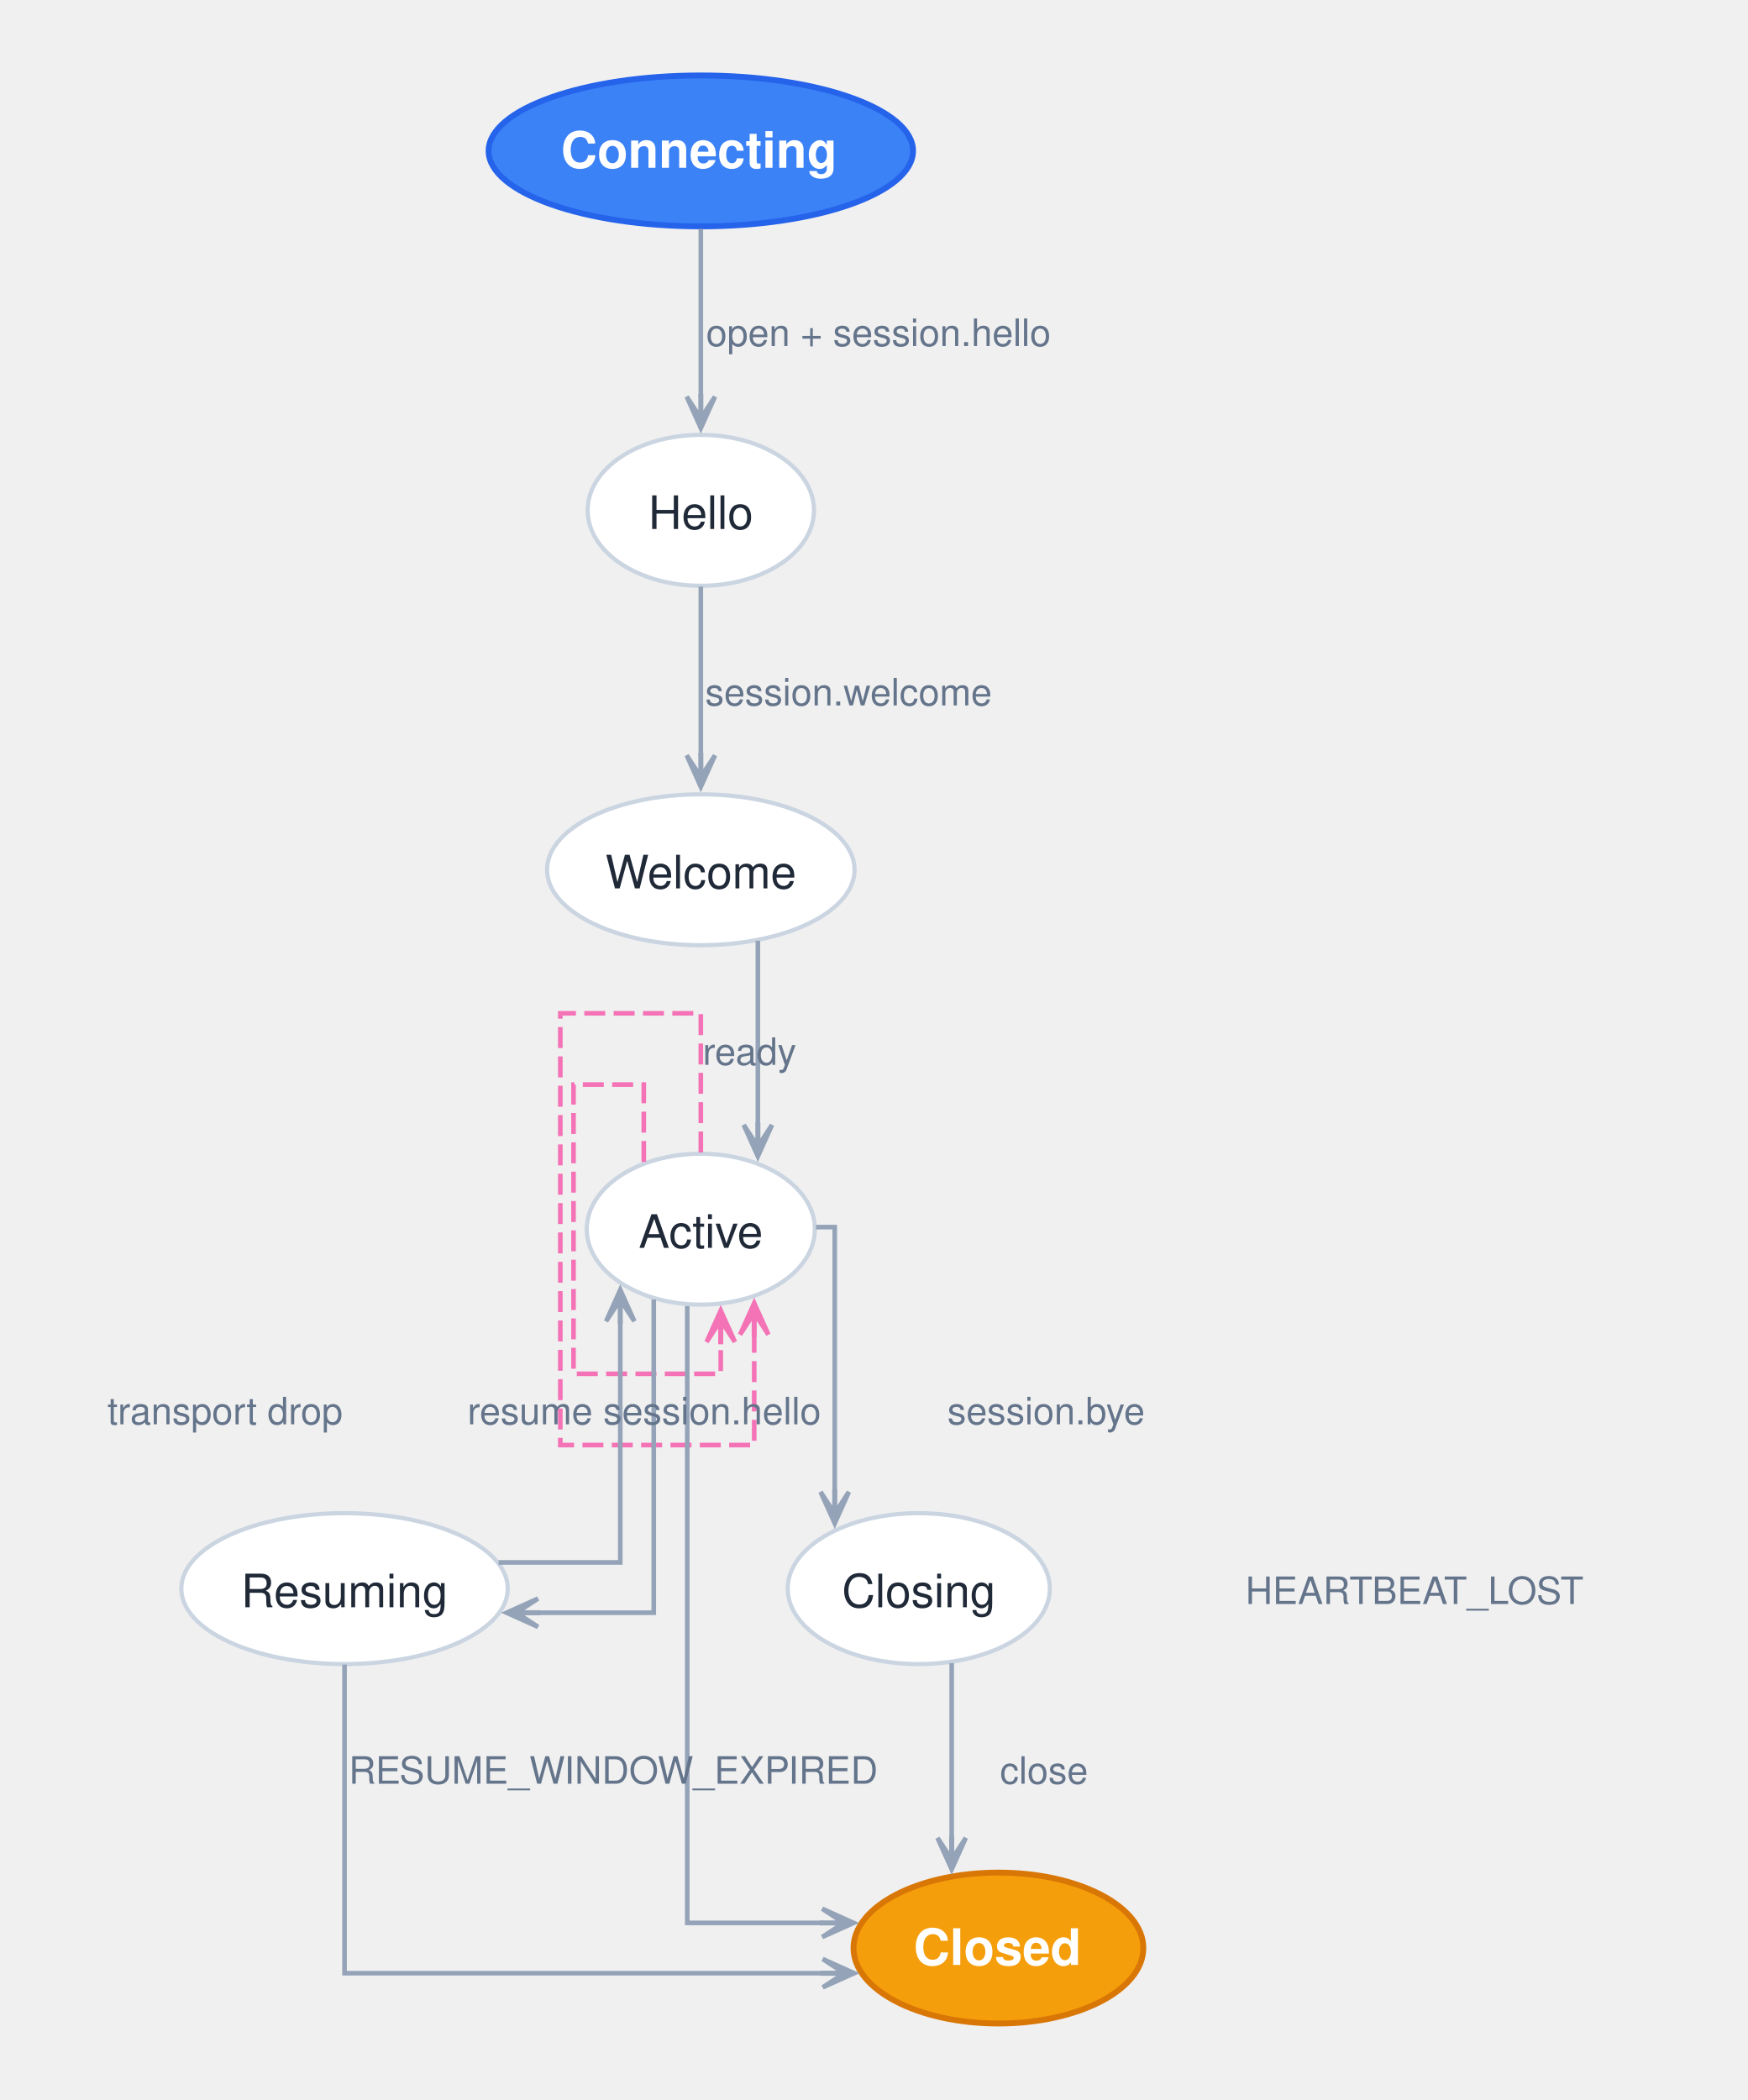
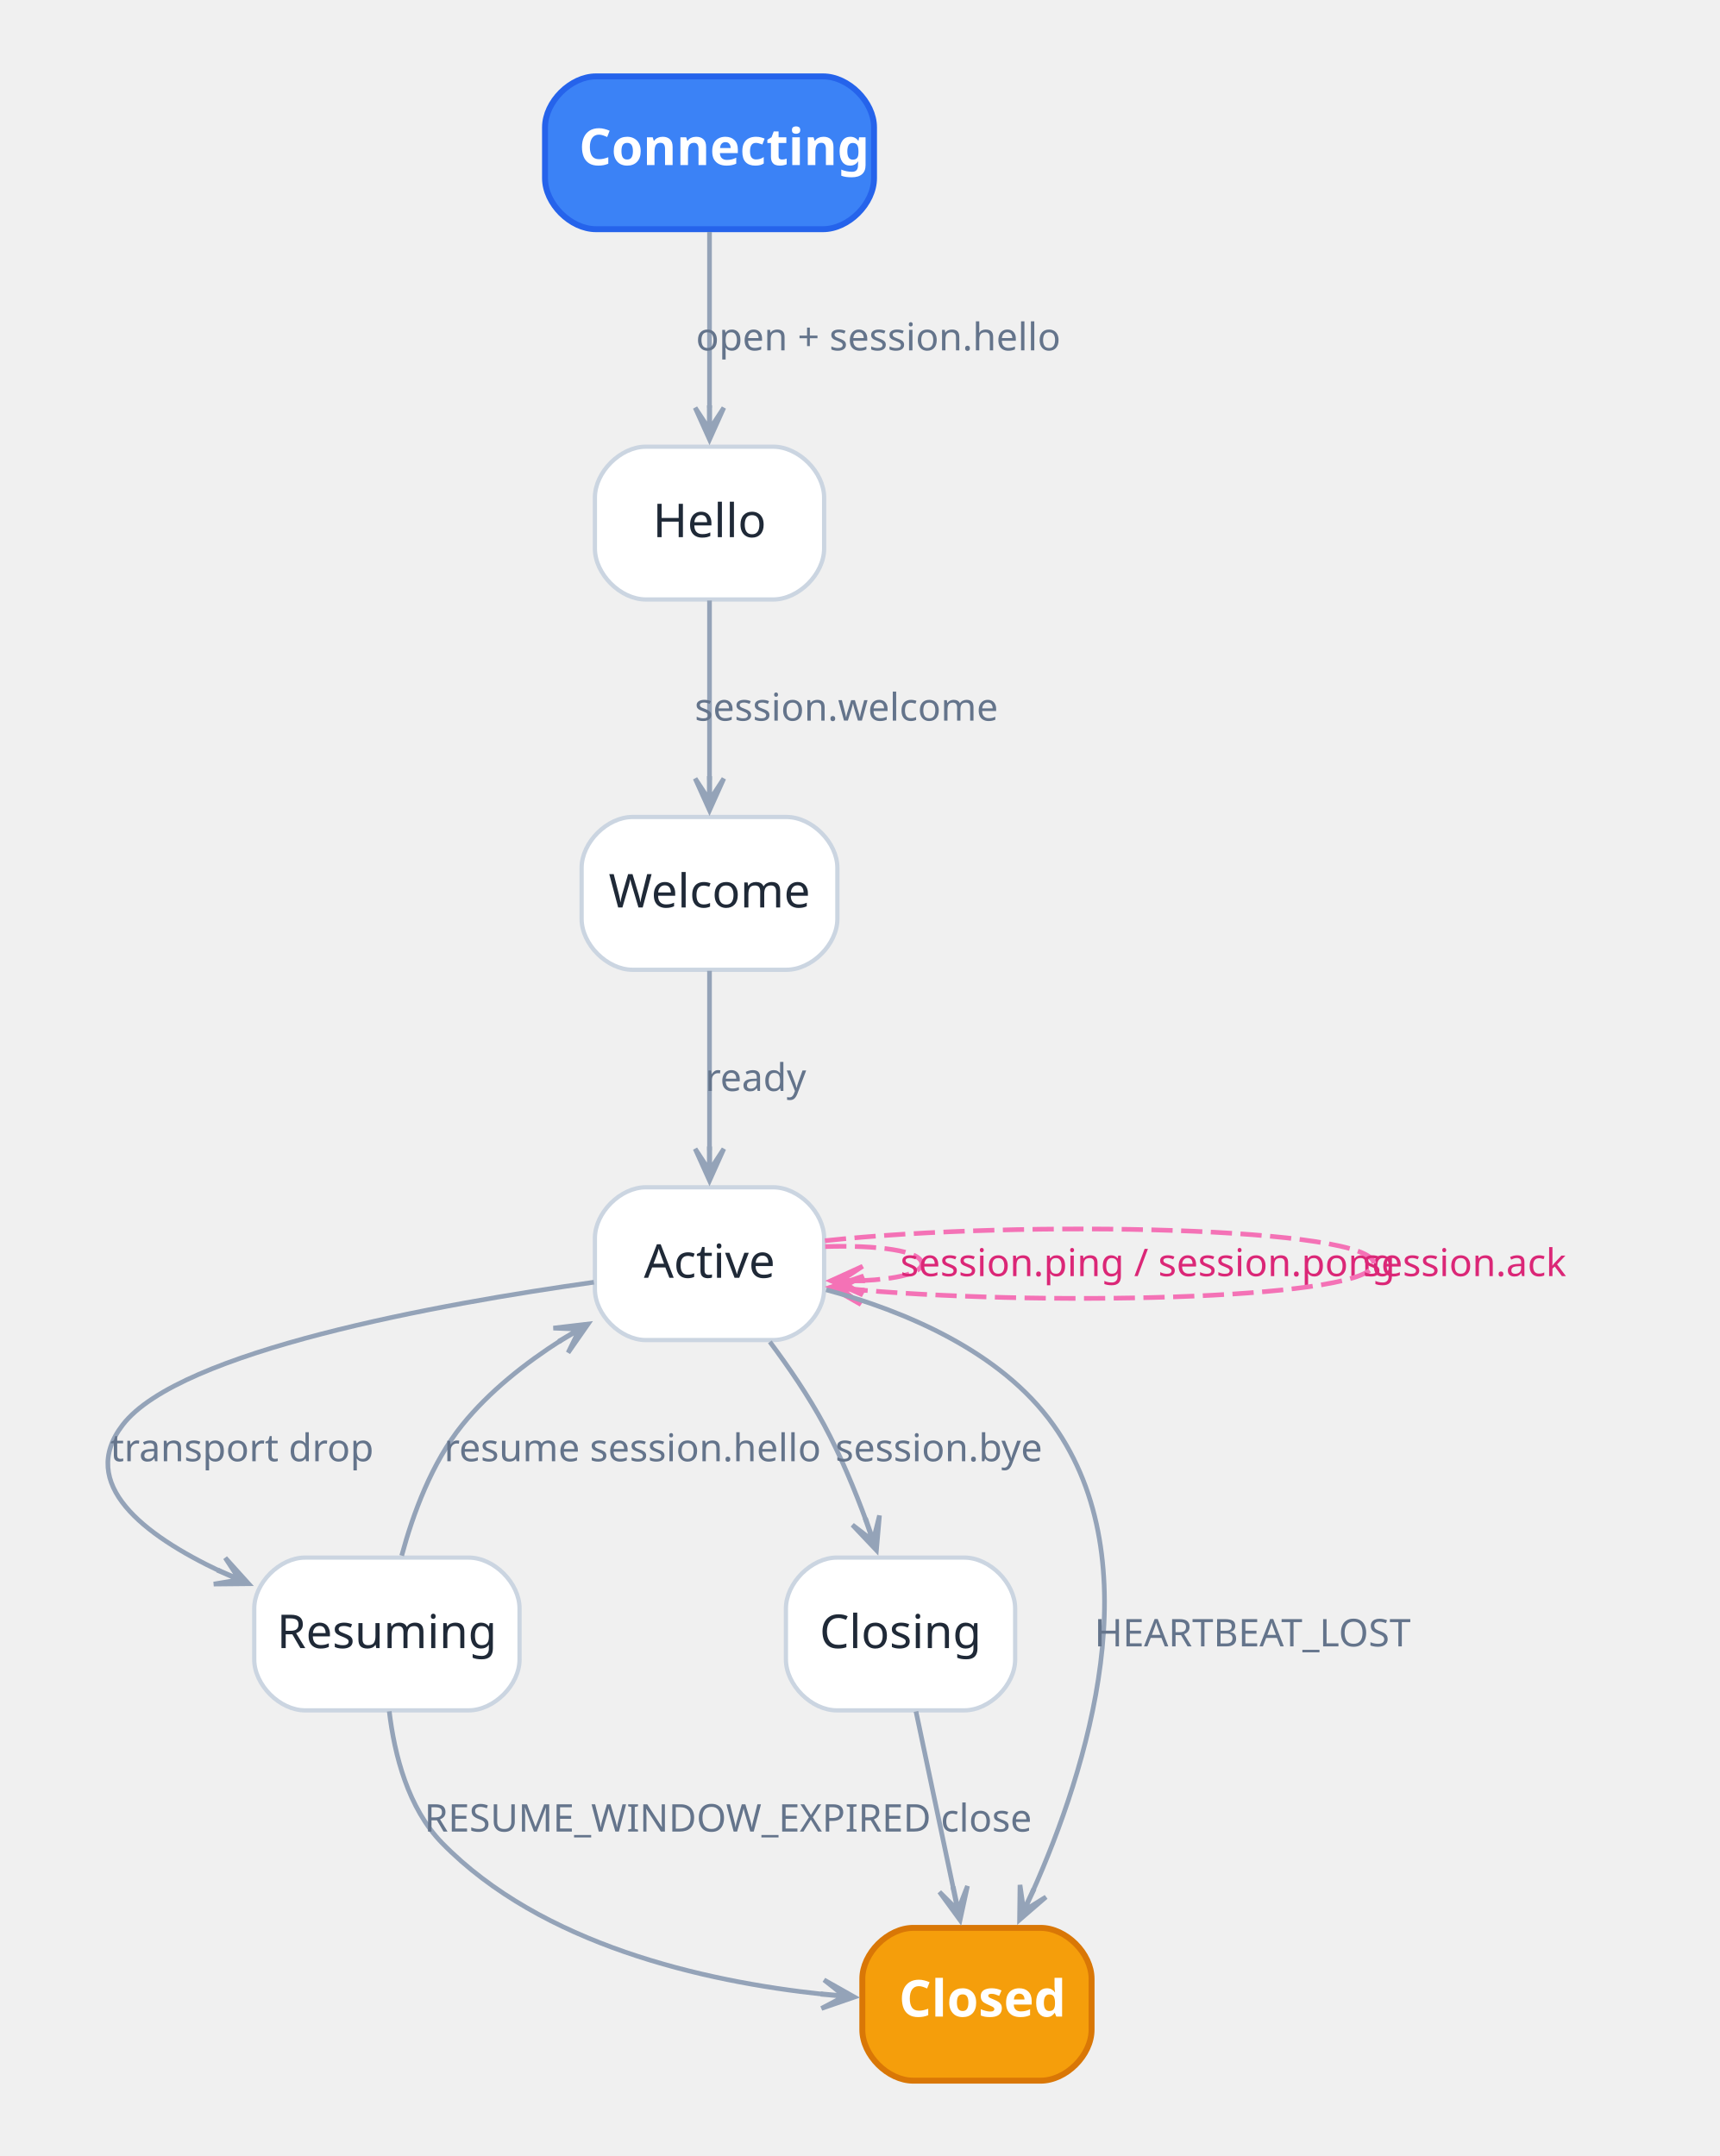
- <svg xmlns="http://www.w3.org/2000/svg" width="417pt" height="501pt" viewBox="0.00 0.00 417.00 501.00">
-   <g id="graph0" class="graph" transform="scale(1 1) rotate(0) translate(25.2 482.75)">
+ <svg xmlns="http://www.w3.org/2000/svg" width="405pt" height="508pt" viewBox="0.00 0.00 405.00 508.00">
+   <g id="graph0" class="graph" transform="scale(1 1) rotate(0) translate(25.2 490.25)">
    <g id="node1" class="node">
-       <ellipse fill="#3b82f6" stroke="#2563eb" stroke-width="1.4" cx="142" cy="-446.75" rx="50.63" ry="18" />
-       <text xml:space="preserve" text-anchor="start" x="108.62" y="-442.73" font-family="Helvetica,sans-Serif" font-weight="bold" font-size="12.00" fill="white">Connecting</text>
+       <path fill="#3b82f6" stroke="#2563eb" stroke-width="1.4" d="M168.69,-472.25C168.69,-472.25 115.19,-472.25 115.19,-472.25 109.19,-472.25 103.19,-466.25 103.19,-460.25 103.19,-460.25 103.19,-448.25 103.19,-448.25 103.19,-442.25 109.19,-436.25 115.19,-436.25 115.19,-436.25 168.69,-436.25 168.69,-436.25 174.69,-436.25 180.69,-442.25 180.69,-448.25 180.69,-448.25 180.69,-460.25 180.69,-460.25 180.69,-466.25 174.69,-472.25 168.69,-472.25" />
+       <text xml:space="preserve" text-anchor="start" x="111.19" y="-451.35" font-family="TT Commons Pro Trial" font-weight="bold" font-size="12.00" fill="white">Connecting</text>
    </g>
    <g id="node2" class="node">
-       <ellipse fill="white" stroke="#cbd5e1" cx="142" cy="-361" rx="27" ry="18" />
-       <text xml:space="preserve" text-anchor="middle" x="142" y="-356.55" font-family="Helvetica,sans-Serif" font-size="11.00" fill="#1f2937">Hello</text>
+       <path fill="white" stroke="#cbd5e1" d="M156.94,-385C156.94,-385 126.94,-385 126.94,-385 120.94,-385 114.94,-379 114.94,-373 114.94,-373 114.94,-361 114.94,-361 114.94,-355 120.94,-349 126.94,-349 126.94,-349 156.94,-349 156.94,-349 162.94,-349 168.94,-355 168.94,-361 168.94,-361 168.94,-373 168.94,-373 168.94,-379 162.94,-385 156.94,-385" />
+       <text xml:space="preserve" text-anchor="middle" x="141.94" y="-363.68" font-family="TT Commons Pro Trial" font-size="11.00" fill="#1f2937">Hello</text>
    </g>
    <g id="edge1" class="edge">
-       <path fill="none" stroke="#94a3b8" stroke-width="1.1" d="M142,-428.14C142,-428.14 142,-388.12 142,-388.12" />
-       <polygon fill="#94a3b8" stroke="#94a3b8" stroke-width="1.1" points="142,-380.62 145.38,-388.12 142.05,-383.03 142.05,-388.12 142,-388.12 141.95,-388.12 141.95,-383.03 138.63,-388.12 142,-380.62" />
-       <text xml:space="preserve" text-anchor="middle" x="184.38" y="-400.2" font-family="Helvetica,sans-Serif" font-size="9.00" fill="#64748b">open + session.hello</text>
+       <path fill="none" stroke="#94a3b8" stroke-width="1.1" d="M141.94,-435.59C141.94,-423.62 141.94,-407.6 141.94,-394.16" />
+       <polygon fill="#94a3b8" stroke="#94a3b8" stroke-width="1.1" points="141.94,-386.69 145.31,-394.19 141.99,-389.1 141.99,-394.19 141.94,-394.19 141.89,-394.19 141.89,-389.1 138.56,-394.19 141.94,-386.69" />
+       <text xml:space="preserve" text-anchor="middle" x="181.69" y="-407.7" font-family="TT Commons Pro Trial" font-size="9.00" fill="#64748b">open + session.hello</text>
    </g>
    <g id="node3" class="node">
-       <ellipse fill="white" stroke="#cbd5e1" cx="142" cy="-275.25" rx="36.68" ry="18" />
-       <text xml:space="preserve" text-anchor="middle" x="142" y="-270.8" font-family="Helvetica,sans-Serif" font-size="11.00" fill="#1f2937">Welcome</text>
+       <path fill="white" stroke="#cbd5e1" d="M160.06,-297.75C160.06,-297.75 123.81,-297.75 123.81,-297.75 117.81,-297.75 111.81,-291.75 111.81,-285.75 111.81,-285.75 111.81,-273.75 111.81,-273.75 111.81,-267.75 117.81,-261.75 123.81,-261.75 123.81,-261.75 160.06,-261.75 160.06,-261.75 166.06,-261.75 172.06,-267.75 172.06,-273.75 172.06,-273.75 172.06,-285.75 172.06,-285.75 172.06,-291.75 166.06,-297.75 160.06,-297.75" />
+       <text xml:space="preserve" text-anchor="middle" x="141.94" y="-276.43" font-family="TT Commons Pro Trial" font-size="11.00" fill="#1f2937">Welcome</text>
    </g>
    <g id="edge2" class="edge">
-       <path fill="none" stroke="#94a3b8" stroke-width="1.1" d="M142,-342.81C142,-342.81 142,-302.55 142,-302.55" />
-       <polygon fill="#94a3b8" stroke="#94a3b8" stroke-width="1.1" points="142,-295.05 145.38,-302.55 142.05,-297.45 142.05,-302.55 142,-302.55 141.95,-302.55 141.95,-297.45 138.63,-302.55 142,-295.05" />
-       <text xml:space="preserve" text-anchor="middle" x="177.25" y="-314.45" font-family="Helvetica,sans-Serif" font-size="9.00" fill="#64748b">session.welcome</text>
+       <path fill="none" stroke="#94a3b8" stroke-width="1.1" d="M141.94,-348.75C141.94,-336.62 141.94,-320.17 141.94,-306.49" />
+       <polygon fill="#94a3b8" stroke="#94a3b8" stroke-width="1.1" points="141.94,-299.32 145.31,-306.82 141.99,-301.73 141.99,-306.82 141.94,-306.82 141.89,-306.82 141.89,-301.73 138.56,-306.82 141.94,-299.32" />
+       <text xml:space="preserve" text-anchor="middle" x="174.19" y="-320.45" font-family="TT Commons Pro Trial" font-size="9.00" fill="#64748b">session.welcome</text>
    </g>
    <g id="node4" class="node">
-       <ellipse fill="white" stroke="#cbd5e1" cx="142" cy="-189.5" rx="27.21" ry="18" />
-       <text xml:space="preserve" text-anchor="middle" x="142" y="-185.05" font-family="Helvetica,sans-Serif" font-size="11.00" fill="#1f2937">Active</text>
+       <path fill="white" stroke="#cbd5e1" d="M156.94,-210.5C156.94,-210.5 126.94,-210.5 126.94,-210.5 120.94,-210.5 114.94,-204.5 114.94,-198.5 114.94,-198.5 114.94,-186.5 114.94,-186.5 114.94,-180.5 120.94,-174.5 126.94,-174.5 126.94,-174.5 156.94,-174.5 156.94,-174.5 162.94,-174.5 168.94,-180.5 168.94,-186.5 168.94,-186.5 168.94,-198.5 168.94,-198.5 168.94,-204.5 162.94,-210.5 156.94,-210.5" />
+       <text xml:space="preserve" text-anchor="middle" x="141.94" y="-189.18" font-family="TT Commons Pro Trial" font-size="11.00" fill="#1f2937">Active</text>
    </g>
    <g id="edge3" class="edge">
-       <path fill="none" stroke="#94a3b8" stroke-width="1.1" d="M155.61,-258.31C155.61,-258.31 155.61,-214.38 155.61,-214.38" />
-       <polygon fill="#94a3b8" stroke="#94a3b8" stroke-width="1.1" points="155.61,-206.88 158.98,-214.38 155.66,-209.29 155.66,-214.38 155.61,-214.38 155.56,-214.38 155.56,-209.29 152.23,-214.38 155.61,-206.88" />
-       <text xml:space="preserve" text-anchor="middle" x="153.62" y="-228.7" font-family="Helvetica,sans-Serif" font-size="9.00" fill="#64748b">ready</text>
+       <path fill="none" stroke="#94a3b8" stroke-width="1.1" d="M141.94,-261.5C141.94,-249.37 141.94,-232.92 141.94,-219.24" />
+       <polygon fill="#94a3b8" stroke="#94a3b8" stroke-width="1.1" points="141.94,-212.07 145.31,-219.57 141.99,-214.48 141.99,-219.57 141.94,-219.57 141.89,-219.57 141.89,-214.48 138.56,-219.57 141.94,-212.07" />
+       <text xml:space="preserve" text-anchor="middle" x="152.81" y="-233.2" font-family="TT Commons Pro Trial" font-size="9.00" fill="#64748b">ready</text>
    </g>
    <g id="edge4" class="edge">
-       <path fill="none" stroke="#f472b6" stroke-width="1.1" stroke-dasharray="5,2" d="M128.39,-205.54C128.39,-214.55 128.39,-224 128.39,-224 128.39,-224 111.63,-224 111.63,-224 111.63,-224 111.63,-155 111.63,-155 111.63,-155 146.75,-155 146.75,-155 146.75,-155 146.75,-162.6 146.75,-162.6" />
-       <polygon fill="#f472b6" stroke="#f472b6" stroke-width="1.1" points="146.75,-170.1 143.38,-162.6 146.7,-167.69 146.7,-162.6 146.75,-162.6 146.8,-162.6 146.8,-167.69 150.13,-162.6 146.75,-170.1" />
+       <path fill="none" stroke="#f472b6" stroke-width="1.1" stroke-dasharray="5,2" d="M169.19,-196.53C181.39,-196.91 191.94,-195.57 191.94,-192.5 191.94,-190.2 186,-188.87 177.89,-188.51" />
+       <polygon fill="#f472b6" stroke="#f472b6" stroke-width="1.1" points="170.53,-188.48 178.05,-185.14 172.94,-188.44 178.03,-188.46 178.03,-188.51 178.03,-188.56 172.94,-188.54 178.02,-191.89 170.53,-188.48" />
+       <text xml:space="preserve" text-anchor="middle" x="245.19" y="-189.57" font-family="TT Commons Pro Trial" font-size="9.00" fill="#db2777">session.ping / session.pong</text>
    </g>
    <g id="edge5" class="edge">
-       <path fill="none" stroke="#f472b6" stroke-width="1.1" stroke-dasharray="5,2" d="M142,-207.8C142,-222.6 142,-241 142,-241 142,-241 108.48,-241 108.48,-241 108.48,-241 108.48,-138 108.48,-138 108.48,-138 154.74,-138 154.74,-138 154.74,-138 154.74,-164.36 154.74,-164.36" />
-       <polygon fill="#f472b6" stroke="#f472b6" stroke-width="1.1" points="154.74,-171.86 151.37,-164.36 154.69,-169.46 154.69,-164.36 154.74,-164.36 154.79,-164.36 154.79,-169.46 158.12,-164.36 154.74,-171.86" />
+       <path fill="none" stroke="#f472b6" stroke-width="1.1" stroke-dasharray="5,2" d="M169.13,-197.91C215.74,-202.93 298.44,-201.13 298.44,-192.5 298.44,-184.38 225.15,-182.3 177.67,-186.28" />
+       <polygon fill="#f472b6" stroke="#f472b6" stroke-width="1.1" points="170.46,-186.96 177.61,-182.89 172.86,-186.69 177.93,-186.2 177.93,-186.25 177.93,-186.3 172.87,-186.79 178.25,-189.61 170.46,-186.96" />
+       <text xml:space="preserve" text-anchor="middle" x="319.81" y="-189.57" font-family="TT Commons Pro Trial" font-size="9.00" fill="#db2777">session.ack</text>
    </g>
    <g id="node5" class="node">
-       <ellipse fill="white" stroke="#cbd5e1" cx="57" cy="-103.75" rx="38.94" ry="18" />
-       <text xml:space="preserve" text-anchor="middle" x="57" y="-99.3" font-family="Helvetica,sans-Serif" font-size="11.00" fill="#1f2937">Resuming</text>
+       <path fill="white" stroke="#cbd5e1" d="M85.19,-123.25C85.19,-123.25 46.69,-123.25 46.69,-123.25 40.69,-123.25 34.69,-117.25 34.69,-111.25 34.69,-111.25 34.69,-99.25 34.69,-99.25 34.69,-93.25 40.69,-87.25 46.69,-87.25 46.69,-87.25 85.19,-87.25 85.19,-87.25 91.19,-87.25 97.19,-93.25 97.19,-99.25 97.19,-99.25 97.19,-111.25 97.19,-111.25 97.19,-117.25 91.19,-123.25 85.19,-123.25" />
+       <text xml:space="preserve" text-anchor="middle" x="65.94" y="-101.92" font-family="TT Commons Pro Trial" font-size="11.00" fill="#1f2937">Resuming</text>
    </g>
    <g id="edge7" class="edge">
-       <path fill="none" stroke="#94a3b8" stroke-width="1.1" d="M130.77,-172.72C130.77,-146.3 130.77,-98 130.77,-98 130.77,-98 103.16,-98 103.16,-98" />
-       <polygon fill="#94a3b8" stroke="#94a3b8" stroke-width="1.1" points="95.66,-98 103.16,-94.63 98.07,-97.95 103.16,-97.95 103.16,-98 103.16,-98.05 98.07,-98.05 103.16,-101.38 95.66,-98" />
-       <text xml:space="preserve" text-anchor="middle" x="28.5" y="-142.95" font-family="Helvetica,sans-Serif" font-size="9.00" fill="#64748b">transport drop</text>
+       <path fill="none" stroke="#94a3b8" stroke-width="1.1" d="M114.7,-188.13C78.38,-183.02 17.11,-171.99 3.69,-154.5 -6.95,-140.64 8.53,-128.6 26.71,-120.01" />
+       <polygon fill="#94a3b8" stroke="#94a3b8" stroke-width="1.1" points="33.37,-117.09 27.86,-123.19 31.19,-118.1 26.53,-120.15 26.51,-120.1 26.49,-120.06 31.15,-118.01 25.15,-117.01 33.37,-117.09" />
+       <text xml:space="preserve" text-anchor="middle" x="31.81" y="-145.95" font-family="TT Commons Pro Trial" font-size="9.00" fill="#64748b">transport drop</text>
    </g>
    <g id="node6" class="node">
-       <ellipse fill="white" stroke="#cbd5e1" cx="194" cy="-103.75" rx="31.27" ry="18" />
-       <text xml:space="preserve" text-anchor="middle" x="194" y="-99.3" font-family="Helvetica,sans-Serif" font-size="11.00" fill="#1f2937">Closing</text>
+       <path fill="white" stroke="#cbd5e1" d="M201.94,-123.25C201.94,-123.25 171.94,-123.25 171.94,-123.25 165.94,-123.25 159.94,-117.25 159.94,-111.25 159.94,-111.25 159.94,-99.25 159.94,-99.25 159.94,-93.25 165.94,-87.25 171.94,-87.25 171.94,-87.25 201.94,-87.25 201.94,-87.25 207.94,-87.25 213.94,-93.25 213.94,-99.25 213.94,-99.25 213.94,-111.25 213.94,-111.25 213.94,-117.25 207.94,-123.25 201.94,-123.25" />
+       <text xml:space="preserve" text-anchor="middle" x="186.94" y="-101.92" font-family="TT Commons Pro Trial" font-size="11.00" fill="#1f2937">Closing</text>
    </g>
    <g id="edge6" class="edge">
-       <path fill="none" stroke="#94a3b8" stroke-width="1.1" d="M169.5,-190C172.19,-190 173.95,-190 173.95,-190 173.95,-190 173.95,-126.83 173.95,-126.83" />
-       <polygon fill="#94a3b8" stroke="#94a3b8" stroke-width="1.1" points="173.95,-119.33 177.32,-126.83 174,-121.74 174,-126.83 173.95,-126.83 173.9,-126.83 173.9,-121.74 170.57,-126.83 173.95,-119.33" />
-       <text xml:space="preserve" text-anchor="middle" x="224.38" y="-142.95" font-family="Helvetica,sans-Serif" font-size="9.00" fill="#64748b">session.bye</text>
+       <path fill="none" stroke="#94a3b8" stroke-width="1.1" d="M156.15,-174.08C160.62,-168.11 165.32,-161.22 168.94,-154.5 172.79,-147.33 176.19,-139.16 178.95,-131.6" />
+       <polygon fill="#94a3b8" stroke="#94a3b8" stroke-width="1.1" points="181.26,-124.98 181.98,-133.18 180.52,-127.28 178.84,-132.08 178.79,-132.07 178.74,-132.05 180.42,-127.24 175.6,-130.95 181.26,-124.98" />
+       <text xml:space="preserve" text-anchor="middle" x="195.97" y="-145.95" font-family="TT Commons Pro Trial" font-size="9.00" fill="#64748b">session.bye</text>
    </g>
    <g id="node7" class="node">
-       <ellipse fill="#f59e0b" stroke="#d97706" stroke-width="1.4" cx="213" cy="-18" rx="34.57" ry="18" />
-       <text xml:space="preserve" text-anchor="start" x="192.75" y="-13.97" font-family="Helvetica,sans-Serif" font-weight="bold" font-size="12.00" fill="white">Closed</text>
+       <path fill="#f59e0b" stroke="#d97706" stroke-width="1.4" d="M219.94,-36C219.94,-36 189.94,-36 189.94,-36 183.94,-36 177.94,-30 177.94,-24 177.94,-24 177.94,-12 177.94,-12 177.94,-6 183.94,0 189.94,0 189.94,0 219.94,0 219.94,0 225.94,0 231.94,-6 231.94,-12 231.94,-12 231.94,-24 231.94,-24 231.94,-30 225.94,-36 219.94,-36" />
+       <text xml:space="preserve" text-anchor="start" x="186.56" y="-15.1" font-family="TT Commons Pro Trial" font-weight="bold" font-size="12.00" fill="white">Closed</text>
    </g>
    <g id="edge10" class="edge">
-       <path fill="none" stroke="#94a3b8" stroke-width="1.1" d="M138.76,-171.16C138.76,-128.07 138.76,-24 138.76,-24 138.76,-24 170.95,-24 170.95,-24" />
-       <polygon fill="#94a3b8" stroke="#94a3b8" stroke-width="1.1" points="178.45,-24 170.95,-27.38 176.04,-24.05 170.95,-24.05 170.95,-24 170.95,-23.95 176.04,-23.95 170.95,-20.63 178.45,-24" />
-       <text xml:space="preserve" text-anchor="middle" x="312.25" y="-100.08" font-family="Helvetica,sans-Serif" font-size="9.00" fill="#64748b">HEARTBEAT_LOST</text>
+       <path fill="none" stroke="#94a3b8" stroke-width="1.1" d="M169.41,-186.35C187.66,-181.41 210.47,-172 222.94,-154.5 246.09,-121.99 231.05,-73.71 218.01,-44.42" />
+       <polygon fill="#94a3b8" stroke="#94a3b8" stroke-width="1.1" points="214.98,-37.9 221.2,-43.28 216.04,-40.07 218.19,-44.68 218.14,-44.7 218.1,-44.72 215.95,-40.11 215.08,-46.13 214.98,-37.9" />
+       <text xml:space="preserve" text-anchor="middle" x="269.87" y="-102.33" font-family="TT Commons Pro Trial" font-size="9.00" fill="#64748b">HEARTBEAT_LOST</text>
    </g>
    <g id="edge8" class="edge">
-       <path fill="none" stroke="#94a3b8" stroke-width="1.1" d="M93.74,-110C108.8,-110 122.78,-110 122.78,-110 122.78,-110 122.78,-167.53 122.78,-167.53" />
-       <polygon fill="#94a3b8" stroke="#94a3b8" stroke-width="1.1" points="122.78,-175.03 119.4,-167.53 122.73,-172.62 122.73,-167.53 122.78,-167.53 122.83,-167.53 122.83,-172.62 126.15,-167.53 122.78,-175.03" />
-       <text xml:space="preserve" text-anchor="middle" x="128.5" y="-142.95" font-family="Helvetica,sans-Serif" font-size="9.00" fill="#64748b">resume session.hello</text>
+       <path fill="none" stroke="#94a3b8" stroke-width="1.1" d="M69.43,-123.71C72.08,-133.54 76.51,-145.61 83.69,-154.5 90.03,-162.36 98.51,-169.06 107.03,-174.5" />
+       <polygon fill="#94a3b8" stroke="#94a3b8" stroke-width="1.1" points="113.33,-178.28 105.16,-177.32 111.24,-177.08 106.87,-174.47 106.9,-174.42 106.92,-174.38 111.29,-177 108.63,-171.53 113.33,-178.28" />
+       <text xml:space="preserve" text-anchor="middle" x="123.81" y="-145.95" font-family="TT Commons Pro Trial" font-size="9.00" fill="#64748b">resume session.hello</text>
    </g>
    <g id="edge9" class="edge">
-       <path fill="none" stroke="#94a3b8" stroke-width="1.1" d="M57,-85.62C57,-58.88 57,-12 57,-12 57,-12 171.08,-12 171.08,-12" />
-       <polygon fill="#94a3b8" stroke="#94a3b8" stroke-width="1.1" points="178.58,-12 171.08,-15.38 176.17,-12.05 171.08,-12.05 171.08,-12 171.08,-11.95 176.17,-11.95 171.08,-8.63 178.58,-12" />
-       <text xml:space="preserve" text-anchor="middle" x="121.12" y="-57.2" font-family="Helvetica,sans-Serif" font-size="9.00" fill="#64748b">RESUME_WINDOW_EXPIRED</text>
+       <path fill="none" stroke="#94a3b8" stroke-width="1.1" d="M66.5,-87.02C67.72,-76.76 70.93,-64.19 78.94,-56 102.38,-32.02 140.48,-23.38 168.65,-20.37" />
+       <polygon fill="#94a3b8" stroke="#94a3b8" stroke-width="1.1" points="176.08,-19.7 168.92,-23.74 173.69,-19.97 168.62,-20.43 168.61,-20.38 168.61,-20.33 173.68,-19.87 168.31,-17.02 176.08,-19.7" />
+       <text xml:space="preserve" text-anchor="middle" x="134.44" y="-58.7" font-family="TT Commons Pro Trial" font-size="9.00" fill="#64748b">RESUME_WINDOW_EXPIRED</text>
    </g>
    <g id="edge11" class="edge">
-       <path fill="none" stroke="#94a3b8" stroke-width="1.1" d="M201.85,-85.98C201.85,-85.98 201.85,-44.29 201.85,-44.29" />
-       <polygon fill="#94a3b8" stroke="#94a3b8" stroke-width="1.1" points="201.85,-36.79 205.22,-44.29 201.9,-39.2 201.9,-44.29 201.85,-44.29 201.8,-44.29 201.8,-39.2 198.47,-44.29 201.85,-36.79" />
-       <text xml:space="preserve" text-anchor="middle" x="223.88" y="-57.2" font-family="Helvetica,sans-Serif" font-size="9.00" fill="#64748b">close</text>
+       <path fill="none" stroke="#94a3b8" stroke-width="1.1" d="M190.58,-87C193.12,-74.95 196.57,-58.64 199.44,-45.01" />
+       <polygon fill="#94a3b8" stroke="#94a3b8" stroke-width="1.1" points="200.96,-37.83 202.71,-45.87 200.51,-40.2 199.46,-45.18 199.41,-45.17 199.36,-45.16 200.41,-40.18 196.11,-44.47 200.96,-37.83" />
+       <text xml:space="preserve" text-anchor="middle" x="207.14" y="-58.7" font-family="TT Commons Pro Trial" font-size="9.00" fill="#64748b">close</text>
    </g>
  </g>
</svg>
